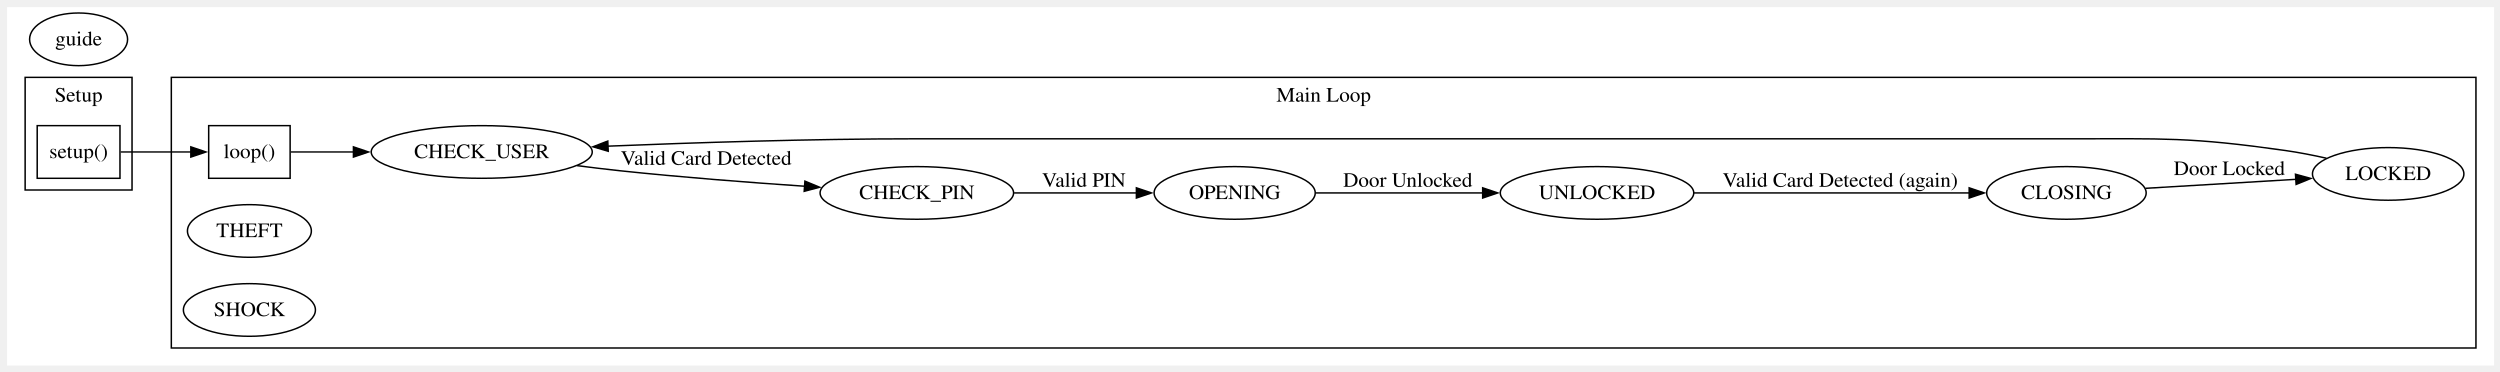
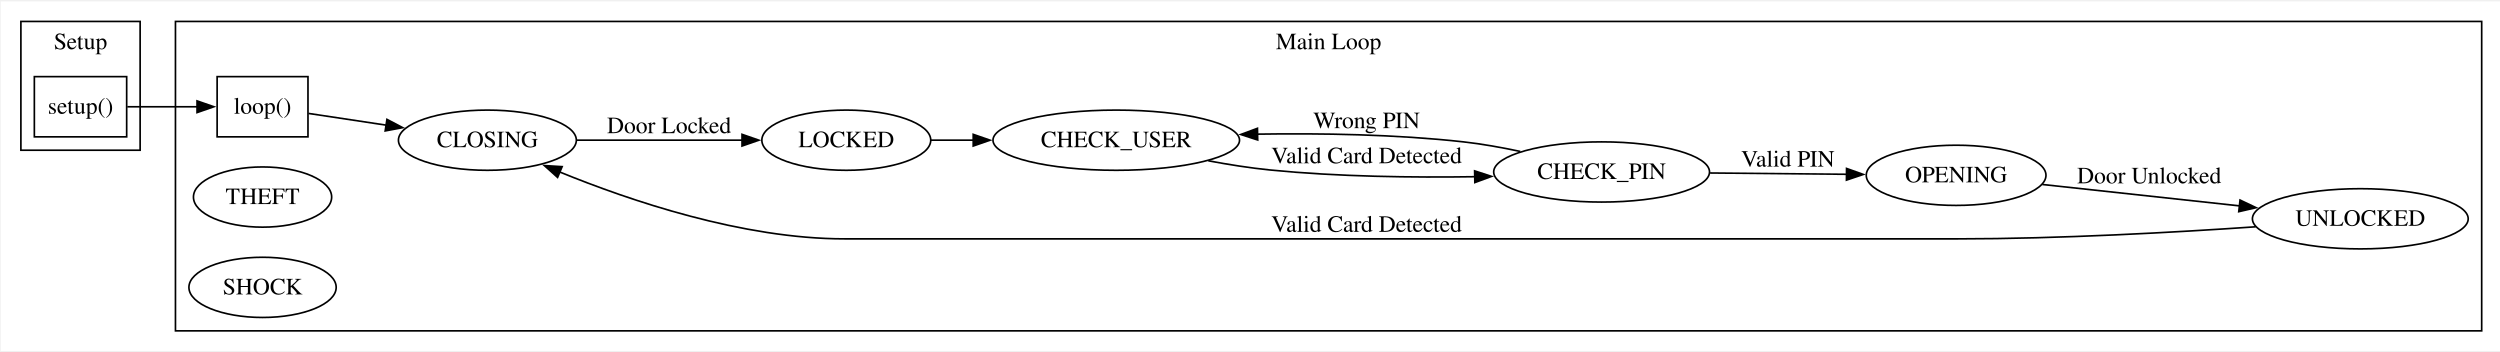
- <svg xmlns="http://www.w3.org/2000/svg" width="1649pt" height="245pt" style="overflow: hidden; " version="1.1" id="svg22">
+ <svg xmlns="http://www.w3.org/2000/svg" width="1487pt" height="209pt" style="overflow: hidden; " version="1.1" id="svg22">
  <defs id="defs22" />
-   <g id="viewport-20260116113234725" class="svg-pan-zoom_viewport" transform="matrix(1.326397,0,0,1.286568,6.189938,6.28167)">
-     <g id="graph0" class="graph" transform="translate(4,241)">
-       <polygon fill="#ffffff" stroke="none" points="1645.01,-241 1645.01,4 -4,4 -4,-241 " id="polygon1" />
+   <g id="viewport-20260117161416525" class="svg-pan-zoom_viewport" transform="matrix(1.334182,0,0,1.326383,0.5565604,1.090695)">
+     <g id="graph0" class="graph" transform="translate(4,205)">
+       <polygon fill="#ffffff" stroke="none" points="-4,4 -4,-205 1482.75,-205 1482.75,4 " id="polygon1" />
+       <g id="clust2" class="cluster">
+         <polygon fill="none" stroke="#000000" points="99.88,-8 99.88,-193 1470.75,-193 1470.75,-8 " id="polygon2" />
+         <text text-anchor="middle" x="785.31" y="-176.4" font-family="Times, serif" font-size="14px" id="text2">Main Loop</text>
+       </g>
      <g id="clust1" class="cluster">
-         <polygon fill="none" stroke="#000000" points="78.88,-193 78.88,-116 8,-116 8,-193 " id="polygon2" />
-         <text text-anchor="middle" x="43.44" y="-176.4" font-family="Times, serif" font-size="14px" id="text2">Setup</text>
-       </g>
-       <g id="clust2" class="cluster">
-         <polygon fill="none" stroke="#000000" points="1633.01,-193 1633.01,-8 104.93,-8 104.93,-193 " id="polygon3" />
-         <text text-anchor="middle" x="868.97" y="-176.4" font-family="Times, serif" font-size="14px" id="text3">Main Loop</text>
+         <polygon fill="none" stroke="#000000" points="8,-116 8,-193 78.88,-193 78.88,-116 " id="polygon3" />
+         <text text-anchor="middle" x="43.44" y="-176.4" font-family="Times, serif" font-size="14px" id="text3">Setup</text>
      </g>
      <g id="node1" class="node">
-         <polygon fill="none" stroke="#000000" points="16,-124 70.88,-124 70.88,-160 16,-160 " id="polygon4" />
+         <polygon fill="none" stroke="#000000" points="70.88,-160 16,-160 16,-124 70.88,-124 " id="polygon4" />
        <text text-anchor="middle" x="43.44" y="-137.8" font-family="Times, serif" font-size="14px" id="text4">setup()</text>
      </g>
      <g id="node2" class="node">
-         <polygon fill="none" stroke="#000000" points="129.7,-124 183.7,-124 183.7,-160 129.7,-160 " id="polygon5" />
-         <text text-anchor="middle" x="156.7" y="-137.8" font-family="Times, serif" font-size="14px" id="text5">loop()</text>
+         <polygon fill="none" stroke="#000000" points="178.65,-160 124.65,-160 124.65,-124 178.65,-124 " id="polygon5" />
+         <text text-anchor="middle" x="151.65" y="-137.8" font-family="Times, serif" font-size="14px" id="text5">loop()</text>
      </g>
      <g id="edge1" class="edge">
-         <path fill="none" stroke="#000000" d="m 71.37,-142 c 14.04,0 31.45,0 46.79,0" id="path6" />
-         <polygon fill="#000000" stroke="#000000" points="117.88,-145.5 127.88,-142 117.88,-138.5 " id="polygon6" />
+         <path fill="none" stroke="#000000" d="m 71.24,-142 c 12.67,0 28.02,0 41.83,0" id="path6" />
+         <polygon fill="#000000" stroke="#000000" points="112.71,-138.5 112.71,-145.5 122.71,-142 " id="polygon6" />
+       </g>
+       <g id="node7" class="node">
+         <ellipse fill="none" stroke="#000000" cx="285.3" cy="-122" rx="52.88" ry="18" id="ellipse7" />
+         <text text-anchor="middle" x="285.3" y="-117.8" font-family="Times, serif" font-size="14px" id="text7">CLOSING</text>
+       </g>
+       <g id="edge2" class="edge">
+         <path fill="none" stroke="#000000" d="m 178.97,-138 c 13.35,2.03 30.15,4.58 46.38,7.04" id="path8" />
+         <polygon fill="#000000" stroke="#000000" points="224.54,-127.54 225.59,-134.46 234.95,-129.5 " id="polygon8" />
      </g>
      <g id="node3" class="node">
-         <ellipse fill="none" stroke="#000000" cx="310.75" cy="-142" rx="73.28" ry="18" id="ellipse7" />
-         <text text-anchor="middle" x="310.75" y="-137.8" font-family="Times, serif" font-size="14px" id="text7">CHECK_USER</text>
-       </g>
-       <g id="edge2" class="edge">
-         <path fill="none" stroke="#000000" d="m 184.18,-142 c 11.92,0 26.7,0 41.9,0" id="path8" />
-         <polygon fill="#000000" stroke="#000000" points="225.68,-145.5 235.68,-142 225.68,-138.5 " id="polygon8" />
+         <ellipse fill="none" stroke="#000000" cx="659.11" cy="-122" rx="73.28" ry="18" id="ellipse9" />
+         <text text-anchor="middle" x="659.11" y="-117.8" font-family="Times, serif" font-size="14px" id="text9">CHECK_USER</text>
      </g>
      <g id="node4" class="node">
-         <ellipse fill="none" stroke="#000000" cx="599.24" cy="-114" rx="64.15" ry="18" id="ellipse9" />
-         <text text-anchor="middle" x="599.24" y="-109.8" font-family="Times, serif" font-size="14px" id="text9">CHECK_PIN</text>
+         <ellipse fill="none" stroke="#000000" cx="947.61" cy="-103" rx="64.15" ry="18" id="ellipse10" />
+         <text text-anchor="middle" x="947.61" y="-98.8" font-family="Times, serif" font-size="14px" id="text10">CHECK_PIN</text>
      </g>
      <g id="edge3" class="edge">
-         <path fill="none" stroke="#000000" d="m 373.84,-132.67 c 9.43,1.27 19.06,2.47 28.19,3.47 40.63,4.45 86.13,8.06 123.08,10.64" id="path10" />
-         <polygon fill="#000000" stroke="#000000" points="525.04,-122.07 534.78,-117.89 524.56,-115.09 " id="polygon10" />
-         <text text-anchor="middle" x="459.56" y="-133.2" font-family="Times, serif" font-size="14px" id="text10">Valid Card Detected</text>
+         <path fill="none" stroke="#000000" d="m 713.81,-109.69 c 11.97,2.26 24.66,4.29 36.58,5.49 40.24,4.05 85.35,4.61 122.17,4.03" id="path11" />
+         <polygon fill="#000000" stroke="#000000" points="872.26,-96.66 872.13,-103.66 882.19,-100.35 " id="polygon11" />
+         <text text-anchor="middle" x="807.92" y="-108.2" font-family="Times, serif" font-size="14px" id="text11">Valid Card Detected</text>
+       </g>
+       <g id="edge5" class="edge">
+         <path fill="none" stroke="#000000" d="m 899.26,-115.28 c -11.02,-2.36 -22.76,-4.48 -33.81,-5.72 -40.13,-4.5 -84.95,-5.21 -122.46,-4.61" id="path12" />
+         <polygon fill="#000000" stroke="#000000" points="743.04,-129.11 743.18,-122.11 733.11,-125.41 " id="polygon12" />
+         <text text-anchor="middle" x="807.92" y="-129.2" font-family="Times, serif" font-size="14px" id="text12">Wrong PIN</text>
      </g>
      <g id="node5" class="node">
-         <ellipse fill="none" stroke="#000000" cx="809.98" cy="-114" rx="53.42" ry="18" id="ellipse11" />
-         <text text-anchor="middle" x="809.98" y="-109.8" font-family="Times, serif" font-size="14px" id="text11">OPENING</text>
+         <ellipse fill="none" stroke="#000000" cx="1158.34" cy="-101" rx="53.42" ry="18" id="ellipse13" />
+         <text text-anchor="middle" x="1158.34" y="-96.8" font-family="Times, serif" font-size="14px" id="text13">OPENING</text>
      </g>
      <g id="edge4" class="edge">
-         <path fill="none" stroke="#000000" d="m 663.72,-114 c 25.81,0 55.58,0 81.42,0" id="path12" />
-         <polygon fill="#000000" stroke="#000000" points="744.82,-117.5 754.82,-114 744.82,-110.5 " id="polygon12" />
-         <text text-anchor="middle" x="709.98" y="-118.2" font-family="Times, serif" font-size="14px" id="text12">Valid PIN</text>
+         <path fill="none" stroke="#000000" d="m 1012.08,-102.39 c 25.81,0.25 55.58,0.53 81.42,0.78" id="path14" />
+         <polygon fill="#000000" stroke="#000000" points="1093.15,-98.12 1093.21,-105.11 1103.18,-101.52 " id="polygon14" />
+         <text text-anchor="middle" x="1058.34" y="-106.2" font-family="Times, serif" font-size="14px" id="text14">Valid PIN</text>
      </g>
      <g id="node6" class="node">
-         <ellipse fill="none" stroke="#000000" cx="1050.24" cy="-114" rx="64.14" ry="18" id="ellipse13" />
-         <text text-anchor="middle" x="1050.24" y="-109.8" font-family="Times, serif" font-size="14px" id="text13">UNLOCKED</text>
-       </g>
-       <g id="edge5" class="edge">
-         <path fill="none" stroke="#000000" d="m 863.86,-114 c 32.53,0 74.73,0 110.65,0" id="path14" />
-         <polygon fill="#000000" stroke="#000000" points="974.42,-117.5 984.42,-114 974.42,-110.5 " id="polygon14" />
-         <text text-anchor="middle" x="924.75" y="-118.2" font-family="Times, serif" font-size="14px" id="text14">Door Unlocked</text>
-       </g>
-       <g id="node7" class="node">
-         <ellipse fill="none" stroke="#000000" cx="1361.47" cy="-114" rx="52.88" ry="18" id="ellipse15" />
-         <text text-anchor="middle" x="1361.47" y="-109.8" font-family="Times, serif" font-size="14px" id="text15">CLOSING</text>
+         <ellipse fill="none" stroke="#000000" cx="1398.6" cy="-75" rx="64.14" ry="18" id="ellipse15" />
+         <text text-anchor="middle" x="1398.6" y="-70.8" font-family="Times, serif" font-size="14px" id="text15">UNLOCKED</text>
      </g>
      <g id="edge6" class="edge">
-         <path fill="none" stroke="#000000" d="m 1114.56,-114 c 53.34,0 129.26,0 182.6,0" id="path16" />
-         <polygon fill="#000000" stroke="#000000" points="1297,-117.5 1307,-114 1297,-110.5 " id="polygon16" />
-         <text text-anchor="middle" x="1211.49" y="-118.2" font-family="Times, serif" font-size="14px" id="text16">Valid Card Detected (again)</text>
+         <path fill="none" stroke="#000000" d="m 1209.58,-95.52 c 34.02,3.72 79.47,8.67 117.17,12.79" id="path16" />
+         <polygon fill="#000000" stroke="#000000" points="1326.35,-79.25 1327.11,-86.21 1336.67,-81.65 " id="polygon16" />
+         <text text-anchor="middle" x="1273.11" y="-96.2" font-family="Times, serif" font-size="14px" id="text16">Door Unlocked</text>
+       </g>
+       <g id="edge7" class="edge">
+         <path fill="none" stroke="#000000" d="m 1336.43,-70.22 c -48.1,3.34 -116.83,7.22 -177.09,7.22 -661.7,0 -661.7,0 -661.7,0 -60.63,0 -127.55,-22.8 -169.51,-40.05" id="path17" />
+         <polygon fill="#000000" stroke="#000000" points="329.73,-106.18 327.02,-99.73 319.15,-106.83 " id="polygon17" />
+         <text text-anchor="middle" x="807.92" y="-67.2" font-family="Times, serif" font-size="14px" id="text17">Valid Card Detected</text>
      </g>
      <g id="node8" class="node">
-         <ellipse fill="none" stroke="#000000" cx="1574.81" cy="-127" rx="50.2" ry="18" id="ellipse17" />
-         <text text-anchor="middle" x="1574.81" y="-122.8" font-family="Times, serif" font-size="14px" id="text17">LOCKED</text>
-       </g>
-       <g id="edge7" class="edge">
-         <path fill="none" stroke="#000000" d="m 1413.9,-117.16 c 30.14,-1.86 68.36,-4.21 99.88,-6.15" id="path18" />
-         <polygon fill="#000000" stroke="#000000" points="1513.35,-126.79 1523.55,-123.91 1513.78,-119.8 " id="polygon18" />
-         <text text-anchor="middle" x="1469.49" y="-126.2" font-family="Times, serif" font-size="14px" id="text18">Door Locked</text>
+         <ellipse fill="none" stroke="#000000" cx="498.64" cy="-122" rx="50.2" ry="18" id="ellipse18" />
+         <text text-anchor="middle" x="498.64" y="-117.8" font-family="Times, serif" font-size="14px" id="text18">LOCKED</text>
      </g>
      <g id="edge8" class="edge">
-         <path fill="none" stroke="#000000" d="m 1533.88,-137.74 c -8.92,-2.05 -18.37,-3.96 -27.27,-5.26 -63.49,-9.25 -79.98,-8 -144.14,-8 -764.23,0 -764.23,0 -764.23,0 -68.81,0 -146.87,2.63 -204.12,5.04" id="path19" />
-         <polygon fill="#000000" stroke="#000000" points="394.61,-142.48 384.47,-145.54 394.31,-149.47 " id="polygon19" />
+         <path fill="none" stroke="#000000" d="m 338.54,-122 c 29.83,0 67.36,0 98.49,0" id="path19" />
+         <polygon fill="#000000" stroke="#000000" points="436.66,-118.5 436.66,-125.5 446.66,-122 " id="polygon19" />
+         <text text-anchor="middle" x="393.31" y="-126.2" font-family="Times, serif" font-size="14px" id="text19">Door Locked</text>
+       </g>
+       <g id="edge9" class="edge">
+         <path fill="none" stroke="#000000" d="m 548.91,-122 c 8.09,0 16.66,0 25.31,0" id="path20" />
+         <polygon fill="#000000" stroke="#000000" points="574.08,-118.5 574.08,-125.5 584.08,-122 " id="polygon20" />
      </g>
      <g id="node9" class="node">
-         <ellipse fill="none" stroke="#000000" cx="156.7" cy="-88" rx="41.08" ry="18" id="ellipse20" />
-         <text text-anchor="middle" x="156.7" y="-83.8" font-family="Times, serif" font-size="14px" id="text20">THEFT</text>
+         <ellipse fill="none" stroke="#000000" cx="151.65" cy="-88" rx="41.08" ry="18" id="ellipse21" />
+         <text text-anchor="middle" x="151.65" y="-83.8" font-family="Times, serif" font-size="14px" id="text21">THEFT</text>
      </g>
      <g id="node10" class="node">
-         <ellipse fill="none" stroke="#000000" cx="156.7" cy="-34" rx="43.77" ry="18" id="ellipse21" />
-         <text text-anchor="middle" x="156.7" y="-29.8" font-family="Times, serif" font-size="14px" id="text21">SHOCK</text>
-       </g>
-       <g id="node11" class="node">
-         <ellipse fill="none" stroke="#000000" cx="43.44" cy="-219" rx="32.49" ry="18" id="ellipse22" />
-         <text text-anchor="middle" x="43.44" y="-214.8" font-family="Times, serif" font-size="14px" id="text22">guide</text>
+         <ellipse fill="none" stroke="#000000" cx="151.65" cy="-34" rx="43.77" ry="18" id="ellipse22" />
+         <text text-anchor="middle" x="151.65" y="-29.8" font-family="Times, serif" font-size="14px" id="text22">SHOCK</text>
      </g>
    </g>
  </g>
</svg>
